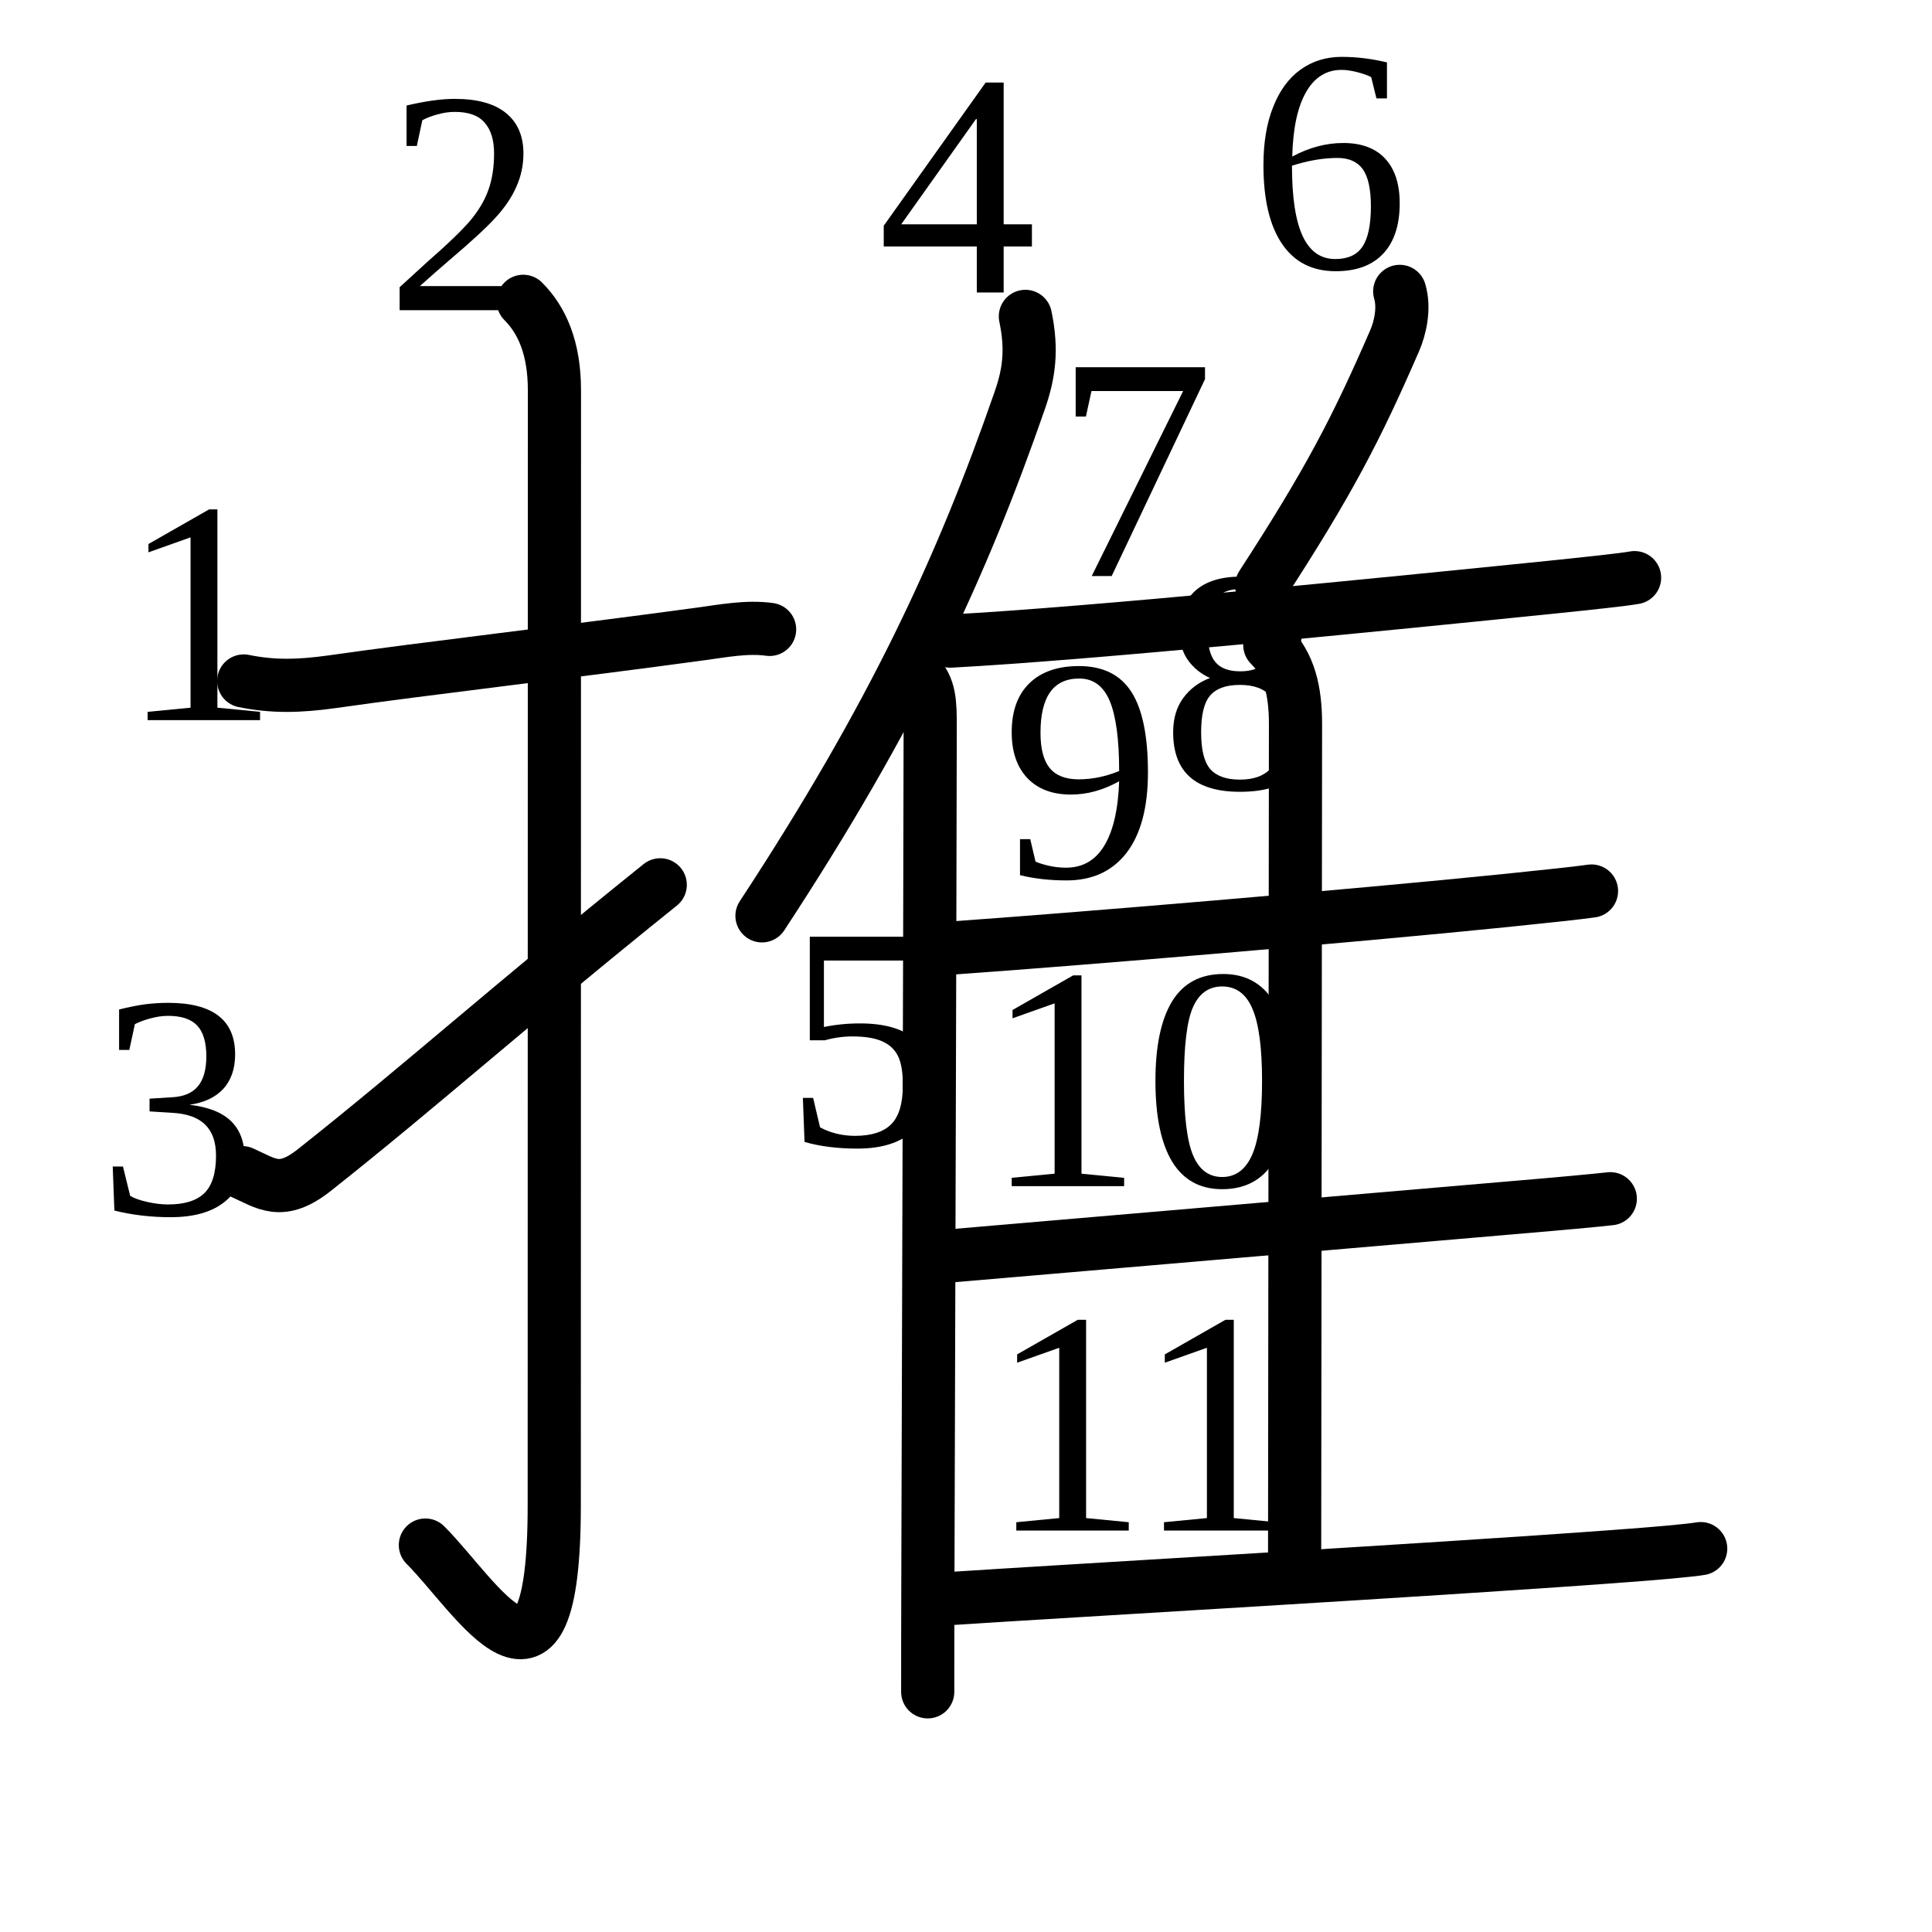
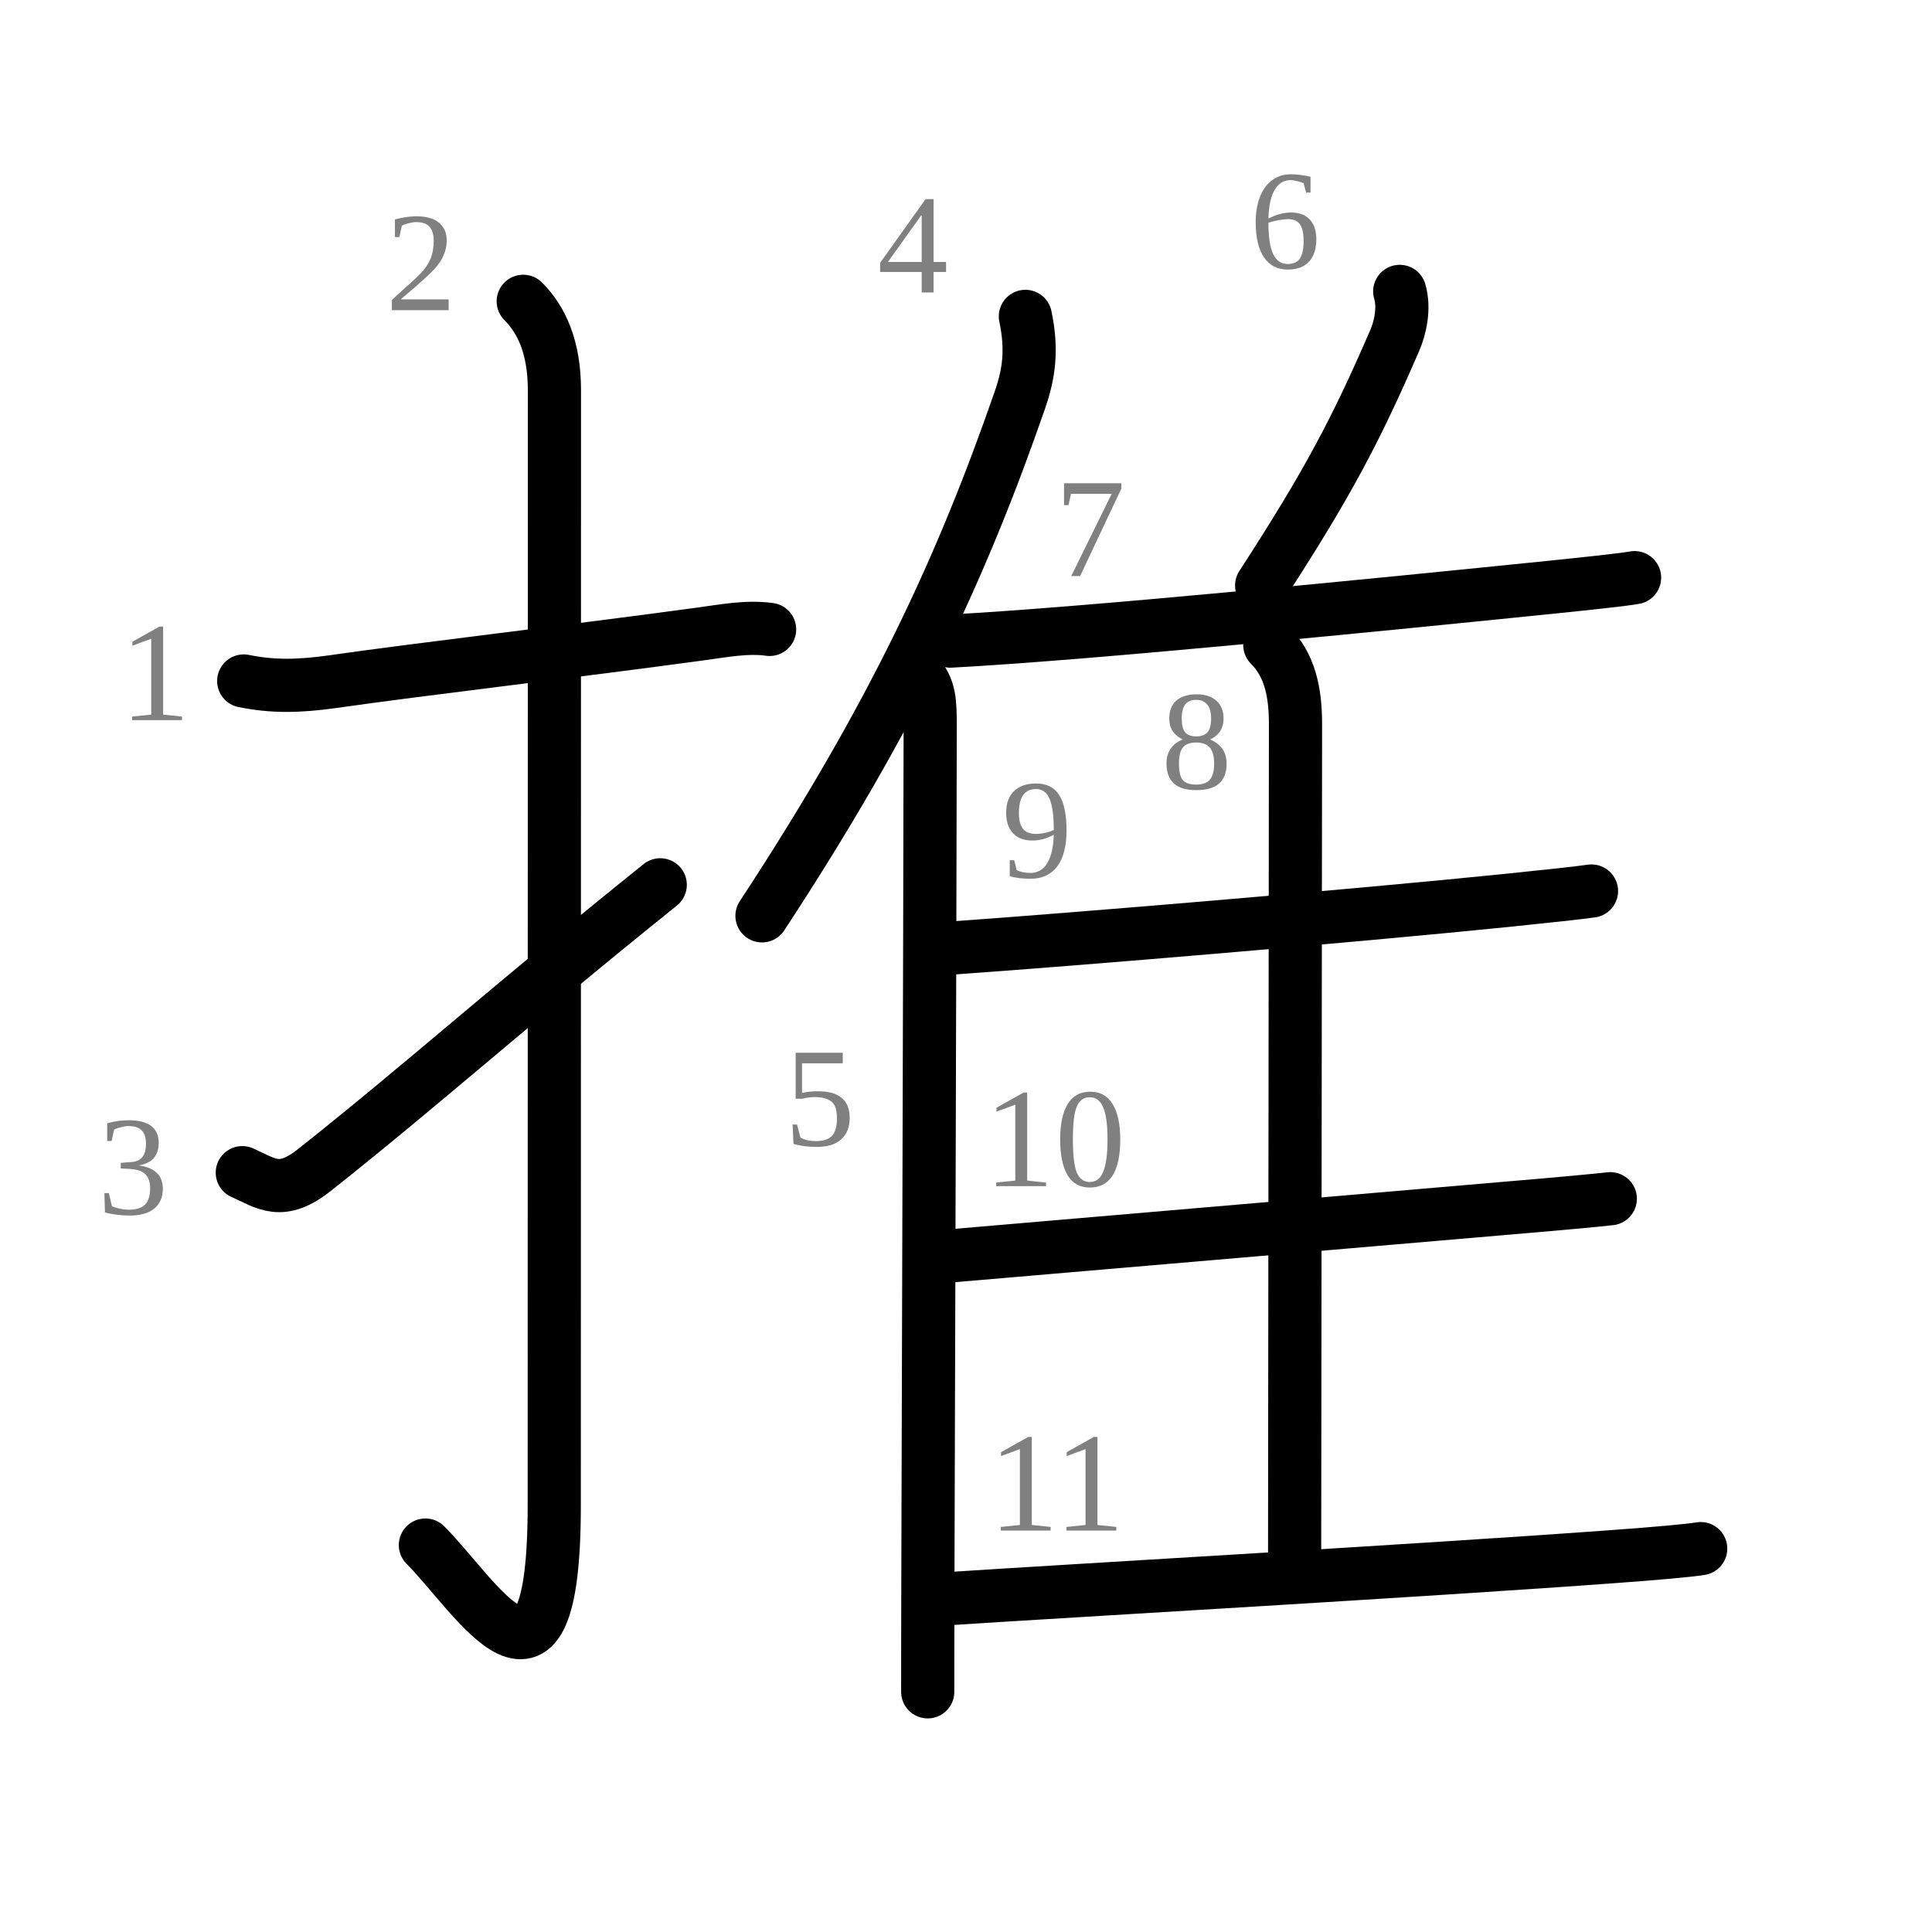
<svg xmlns="http://www.w3.org/2000/svg" xmlns:ns1="http://kanjivg.tagaini.net" width="109" height="109" viewBox="0 0 109 109">
  <g id="kvg:StrokePaths_063a8" style="fill:none;stroke:#000000;stroke-width:3;stroke-linecap:round;stroke-linejoin:round;">
-     <g id="kvg:063a8" ns1:element="æŽ¨">
-       <g id="kvg:063a8-g1" ns1:element="æ‰Œ" ns1:variant="true" ns1:original="æ‰‹" ns1:position="left" ns1:radical="general">
-         <path id="kvg:063a8-s1" ns1:type="ã‡" d="M13.75,38.42c1.62,0.33,3.09,0.31,5.01,0.04c4.94-0.71,13.56-1.71,20.74-2.69c1.28-0.17,2.62-0.44,3.92-0.26" />
-         <path id="kvg:063a8-s2" ns1:type="ã‡š" d="M29.52,17c1.05,1.05,1.76,2.62,1.76,5.02c0,15.23-0.01,51.46-0.01,62.9c0,12.83-4.35,5.17-7.27,2.25" />
-         <path id="kvg:063a8-s3" ns1:type="ã‡€" d="M13.67,66.16c1.38,0.62,2.19,1.34,4.08-0.16c6-4.75,11-9.25,19.5-16.08" />
+     <g id="kvg:063a8" ns1:element="推">
+       <g id="kvg:063a8-g1" ns1:element="扌" ns1:variant="true" ns1:original="手" ns1:position="left" ns1:radical="general">
+         <path id="kvg:063a8-s1" ns1:type="㇐" d="M13.75,38.42c1.62,0.33,3.09,0.31,5.01,0.04c4.94-0.71,13.56-1.71,20.74-2.69c1.28-0.17,2.62-0.44,3.92-0.26" />
+         <path id="kvg:063a8-s2" ns1:type="㇚" d="M29.52,17c1.05,1.05,1.76,2.62,1.76,5.02c0,15.23-0.01,51.46-0.01,62.9c0,12.83-4.35,5.17-7.27,2.25" />
+         <path id="kvg:063a8-s3" ns1:type="㇀" d="M13.67,66.16c1.38,0.62,2.19,1.34,4.08-0.16c6-4.75,11-9.25,19.5-16.08" />
      </g>
-       <g id="kvg:063a8-g2" ns1:element="éš¹" ns1:position="right" ns1:phon="éš¹">
-         <g id="kvg:063a8-g3" ns1:element="äº»" ns1:variant="true" ns1:original="äºº">
-           <path id="kvg:063a8-s4" ns1:type="ã‡’" d="M57.85,17.85c0.4,1.9,0.2,3.25-0.31,4.72c-3.25,9.37-7.12,17.78-14.55,29.1" />
-           <path id="kvg:063a8-s5" ns1:type="ã‡‘" d="M51.73,38.04c0.74,0.74,0.75,1.61,0.75,2.96c-0.02,12.97-0.1,36.35-0.13,48c-0.01,2.83-0.01,5.06-0.01,6.45" />
+       <g id="kvg:063a8-g2" ns1:element="隹" ns1:position="right" ns1:phon="隹">
+         <g id="kvg:063a8-g3" ns1:element="亻" ns1:variant="true" ns1:original="人">
+           <path id="kvg:063a8-s4" ns1:type="㇒" d="M57.85,17.85c0.4,1.9,0.2,3.25-0.31,4.72c-3.25,9.37-7.12,17.78-14.55,29.1" />
+           <path id="kvg:063a8-s5" ns1:type="㇑" d="M51.73,38.04c0.74,0.74,0.75,1.61,0.75,2.96c-0.02,12.97-0.1,36.35-0.13,48c-0.01,2.83-0.01,5.06-0.01,6.45" />
        </g>
-         <path id="kvg:063a8-s6" ns1:type="ã‡’" d="M78.97,16.44c0.28,0.94,0.03,2.06-0.29,2.79c-2.18,5.02-3.73,7.99-7.5,13.8" />
-         <path id="kvg:063a8-s7" ns1:type="ã‡b" d="M53.62,36.17c7.88-0.42,24.47-2.08,33.9-3.04c2.32-0.24,4.01-0.42,4.7-0.54" />
-         <path id="kvg:063a8-s8" ns1:type="ã‡‘a" d="M71.64,36.39c1.11,1.11,1.45,2.61,1.45,4.45c0,6.28-0.05,41.28-0.05,47.22" />
-         <path id="kvg:063a8-s9" ns1:type="ã‡b" d="M53.78,53.48C60.62,53,76.26,51.69,85,50.8c2.36-0.24,4.09-0.43,4.79-0.53" />
-         <path id="kvg:063a8-s10" ns1:type="ã‡b" d="M53.57,70.86c6.25-0.53,22.47-1.93,31.72-2.72c2.74-0.23,4.76-0.42,5.56-0.51" />
-         <path id="kvg:063a8-s11" ns1:type="ã‡b" d="M53.41,90.2c6.84-0.45,27.21-1.61,37.62-2.38c2.48-0.18,4.25-0.34,4.92-0.45" />
+         <path id="kvg:063a8-s6" ns1:type="㇒" d="M78.97,16.44c0.28,0.94,0.03,2.06-0.29,2.79c-2.18,5.02-3.73,7.99-7.5,13.8" />
+         <path id="kvg:063a8-s7" ns1:type="㇐b" d="M53.62,36.17c7.88-0.42,24.47-2.08,33.9-3.04c2.32-0.24,4.01-0.42,4.7-0.54" />
+         <path id="kvg:063a8-s8" ns1:type="㇑a" d="M71.64,36.39c1.11,1.11,1.45,2.61,1.45,4.45c0,6.28-0.05,41.28-0.05,47.22" />
+         <path id="kvg:063a8-s9" ns1:type="㇐b" d="M53.78,53.48C60.62,53,76.26,51.69,85,50.8c2.36-0.24,4.09-0.43,4.79-0.53" />
+         <path id="kvg:063a8-s10" ns1:type="㇐b" d="M53.57,70.86c6.25-0.53,22.47-1.93,31.72-2.72c2.74-0.23,4.76-0.42,5.56-0.51" />
+         <path id="kvg:063a8-s11" ns1:type="㇐b" d="M53.41,90.2c6.84-0.45,27.21-1.61,37.62-2.38c2.48-0.18,4.25-0.34,4.92-0.45" />
      </g>
    </g>
  </g>
  <g id="kvg:StrokeNumbers_063a8" style="font-size:8;fill:#808080">
-     <text transform="matrix(1 0 0 1 6.75 40.63)" style="fill:#000000; stroke:none; font-size:18px;">1</text>
-     <text transform="matrix(1 0 0 1 21.75 17.50)" style="fill:#000000; stroke:none; font-size:18px;">2</text>
-     <text transform="matrix(1 0 0 1 5.50 68.50)" style="fill:#000000; stroke:none; font-size:18px;">3</text>
-     <text transform="matrix(1 0 0 1 49.50 16.50)" style="fill:#000000; stroke:none; font-size:18px;">4</text>
-     <text transform="matrix(1 0 0 1 44.25 64.63)" style="fill:#000000; stroke:none; font-size:18px;">5</text>
-     <text transform="matrix(1 0 0 1 70.50 15.13)" style="fill:#000000; stroke:none; font-size:18px;">6</text>
-     <text transform="matrix(1 0 0 1 59.50 32.50)" style="fill:#000000; stroke:none; font-size:18px;">7</text>
-     <text transform="matrix(1 0 0 1 65.50 44.50)" style="fill:#000000; stroke:none; font-size:18px;">8</text>
-     <text transform="matrix(1 0 0 1 56.50 49.50)" style="fill:#000000; stroke:none; font-size:18px;">9</text>
-     <text transform="matrix(1 0 0 1 55.50 66.92)" style="fill:#000000; stroke:none; font-size:18px;">10</text>
-     <text transform="matrix(1 0 0 1 55.76 86.35)" style="fill:#000000; stroke:none; font-size:18px;">11</text>
+     <text transform="matrix(1 0 0 1 6.75 40.63)">1</text>
+     <text transform="matrix(1 0 0 1 21.75 17.50)">2</text>
+     <text transform="matrix(1 0 0 1 5.50 68.50)">3</text>
+     <text transform="matrix(1 0 0 1 49.50 16.50)">4</text>
+     <text transform="matrix(1 0 0 1 44.25 64.63)">5</text>
+     <text transform="matrix(1 0 0 1 70.50 15.13)">6</text>
+     <text transform="matrix(1 0 0 1 59.50 32.50)">7</text>
+     <text transform="matrix(1 0 0 1 65.50 44.50)">8</text>
+     <text transform="matrix(1 0 0 1 56.50 49.50)">9</text>
+     <text transform="matrix(1 0 0 1 55.50 66.92)">10</text>
+     <text transform="matrix(1 0 0 1 55.76 86.35)">11</text>
  </g>
</svg>
